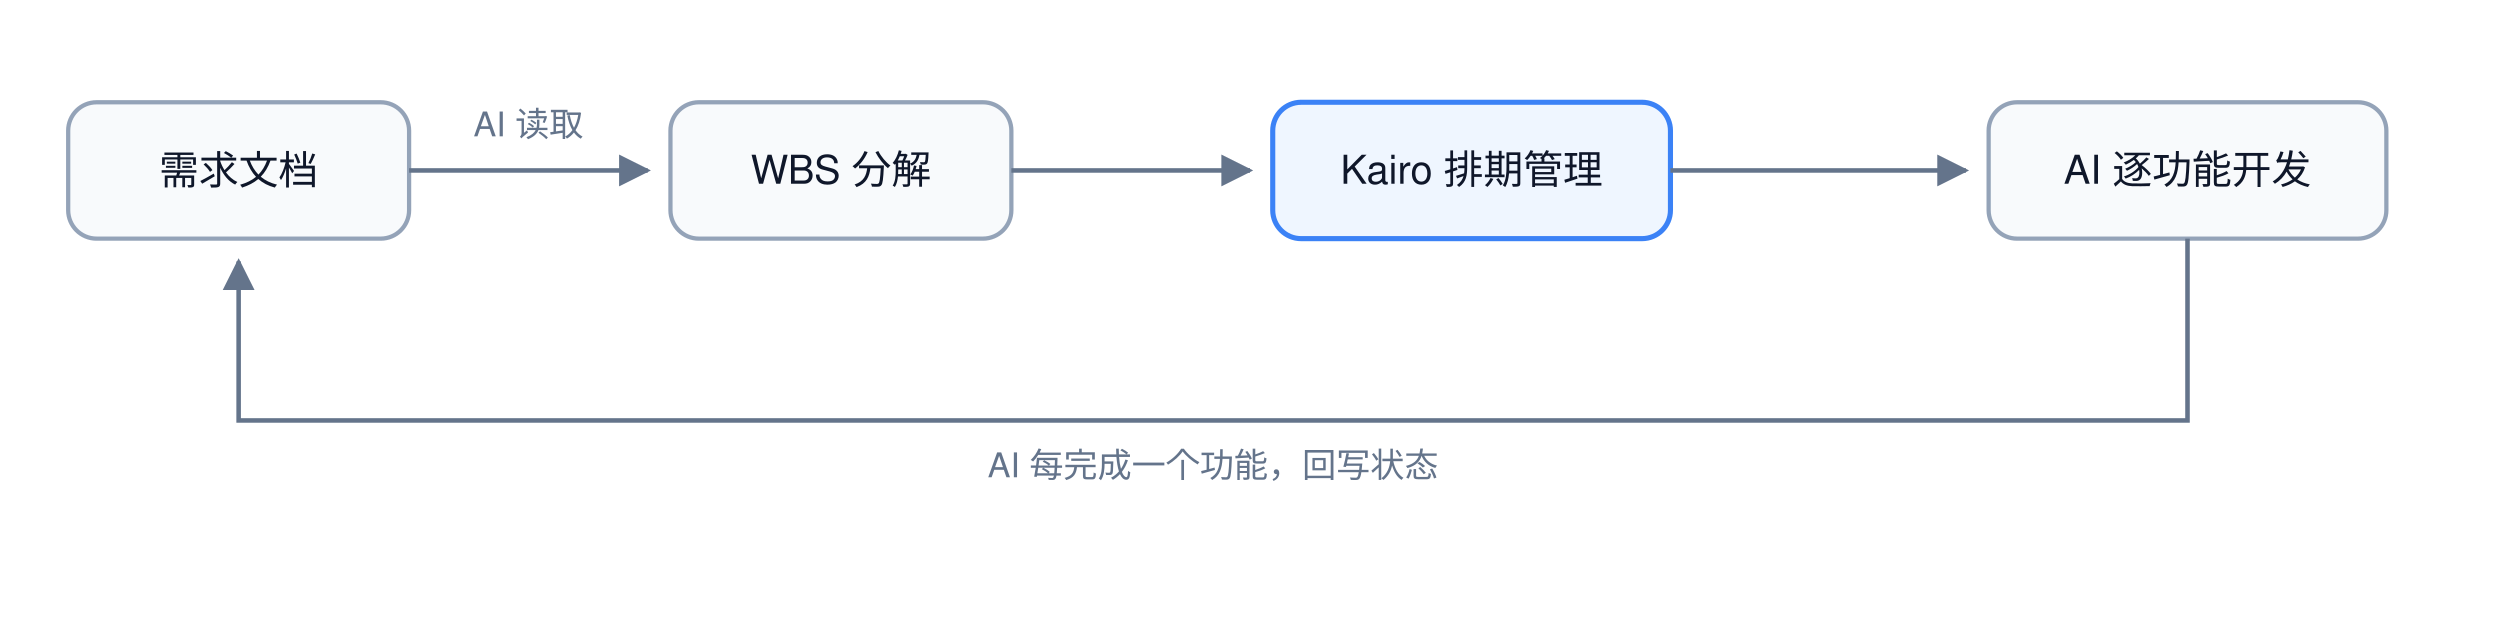
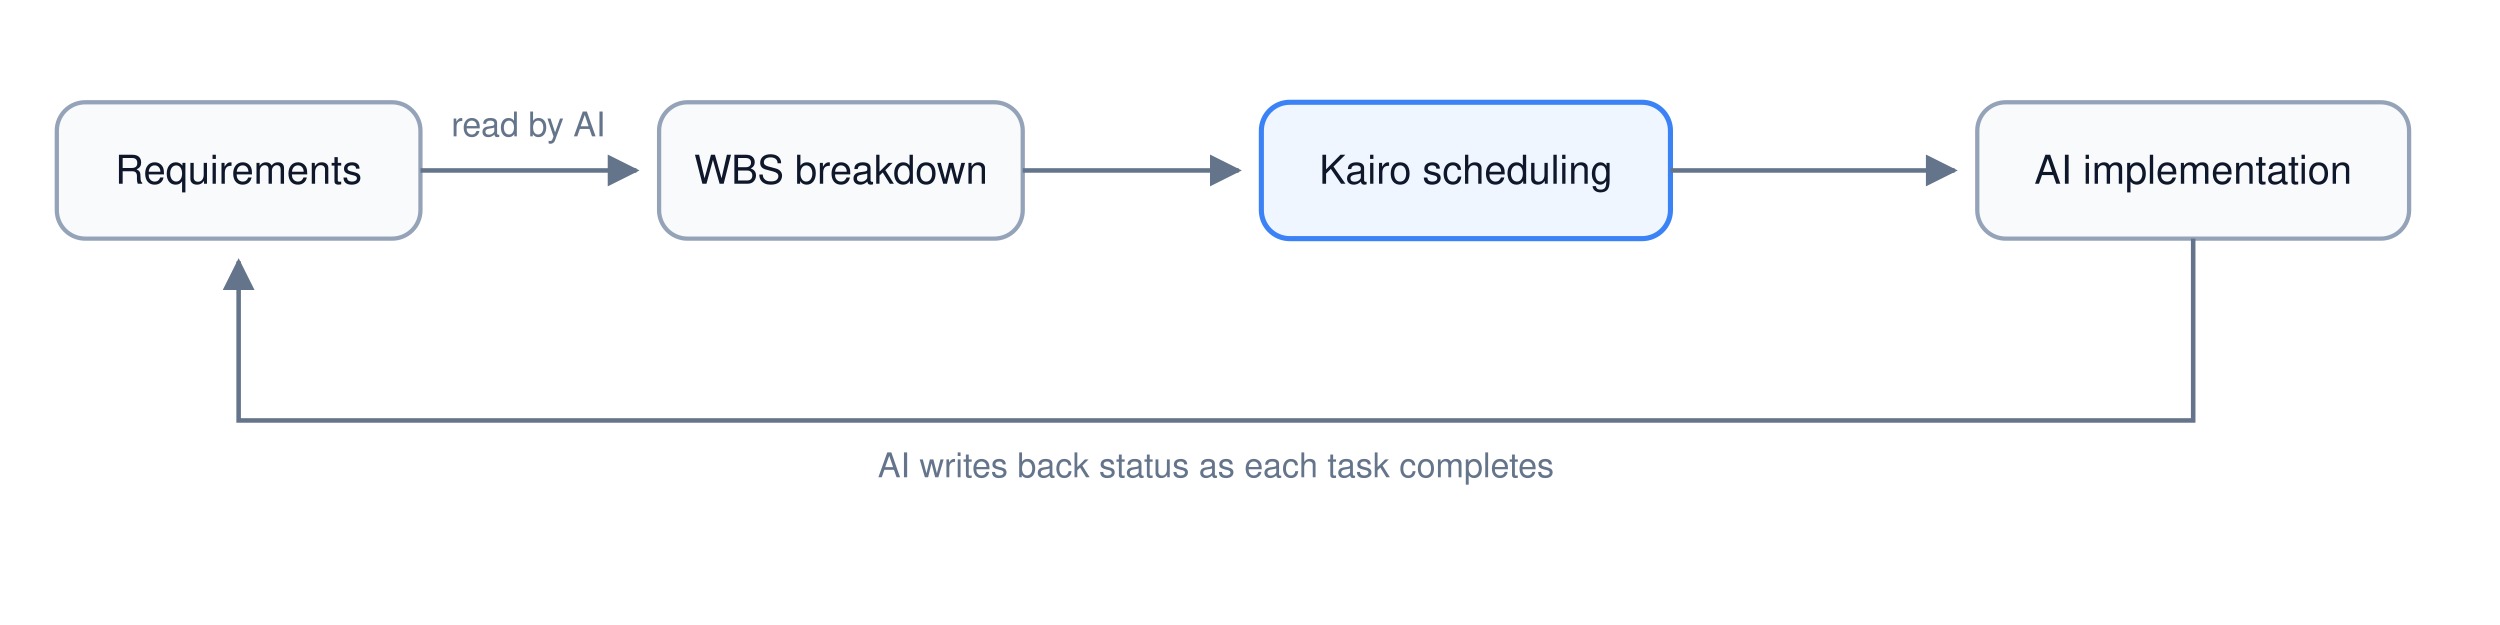
<svg xmlns="http://www.w3.org/2000/svg" viewBox="0 0 880 220" role="img" aria-labelledby="title desc">
  <defs>
    <marker id="arrow" viewBox="0 0 10 10" refX="9" refY="5" markerWidth="7" markerHeight="7" orient="auto-start-reverse">
      <path d="M 0 0 L 10 5 L 0 10 z" fill="#64748b" />
    </marker>
    <style>
      .box { fill: #f8fafc; stroke: #94a3b8; stroke-width: 1.5; }
      .box-kairo { fill: #eff6ff; stroke: #3b82f6; stroke-width: 1.8; }
      .label { font-family: -apple-system, BlinkMacSystemFont, "Segoe UI", Helvetica, Arial, sans-serif; font-size: 14px; fill: #0f172a; text-anchor: middle; dominant-baseline: middle; }
      .edge { font-family: -apple-system, BlinkMacSystemFont, "Segoe UI", Helvetica, Arial, sans-serif; font-size: 12px; fill: #64748b; text-anchor: middle; }
      .line { stroke: #64748b; stroke-width: 1.6; fill: none; marker-end: url(#arrow); }
    </style>
  </defs>
-   <rect class="box" x="24" y="36" width="120" height="48" rx="10" />
-   <text class="label" x="84" y="60">需求文档</text>
-   <rect class="box" x="236" y="36" width="120" height="48" rx="10" />
-   <text class="label" x="296" y="60">WBS 分解</text>
-   <rect class="box-kairo" x="448" y="36" width="140" height="48" rx="10" />
-   <text class="label" x="518" y="60">Kairo 排期管理</text>
-   <rect class="box" x="700" y="36" width="140" height="48" rx="10" />
-   <text class="label" x="770" y="60">AI 逐功能开发</text>
-   <path class="line" d="M 144 60 H 228" />
-   <text class="edge" x="186" y="48">AI 读取</text>
-   <path class="line" d="M 356 60 H 440" />
-   <path class="line" d="M 588 60 H 692" />
-   <path class="line" d="M 770 84 V 148 H 84 V 92" />
-   <text class="edge" x="427" y="168">AI 每完成一个功能，回写状态</text>
+   <rect class="box" x="20" y="36" width="128" height="48" rx="10" />
+   <text class="label" x="84" y="60">Requirements</text>
+   <rect class="box" x="232" y="36" width="128" height="48" rx="10" />
+   <text class="label" x="296" y="60">WBS breakdown</text>
+   <rect class="box-kairo" x="444" y="36" width="144" height="48" rx="10" />
+   <text class="label" x="516" y="60">Kairo scheduling</text>
+   <rect class="box" x="696" y="36" width="152" height="48" rx="10" />
+   <text class="label" x="772" y="60">AI implementation</text>
+   <path class="line" d="M 148 60 H 224" />
+   <text class="edge" x="186" y="48">read by AI</text>
+   <path class="line" d="M 360 60 H 436" />
+   <path class="line" d="M 588 60 H 688" />
+   <path class="line" d="M 772 84 V 148 H 84 V 92" />
+   <text class="edge" x="428" y="168">AI writes back status as each task completes</text>
</svg>
